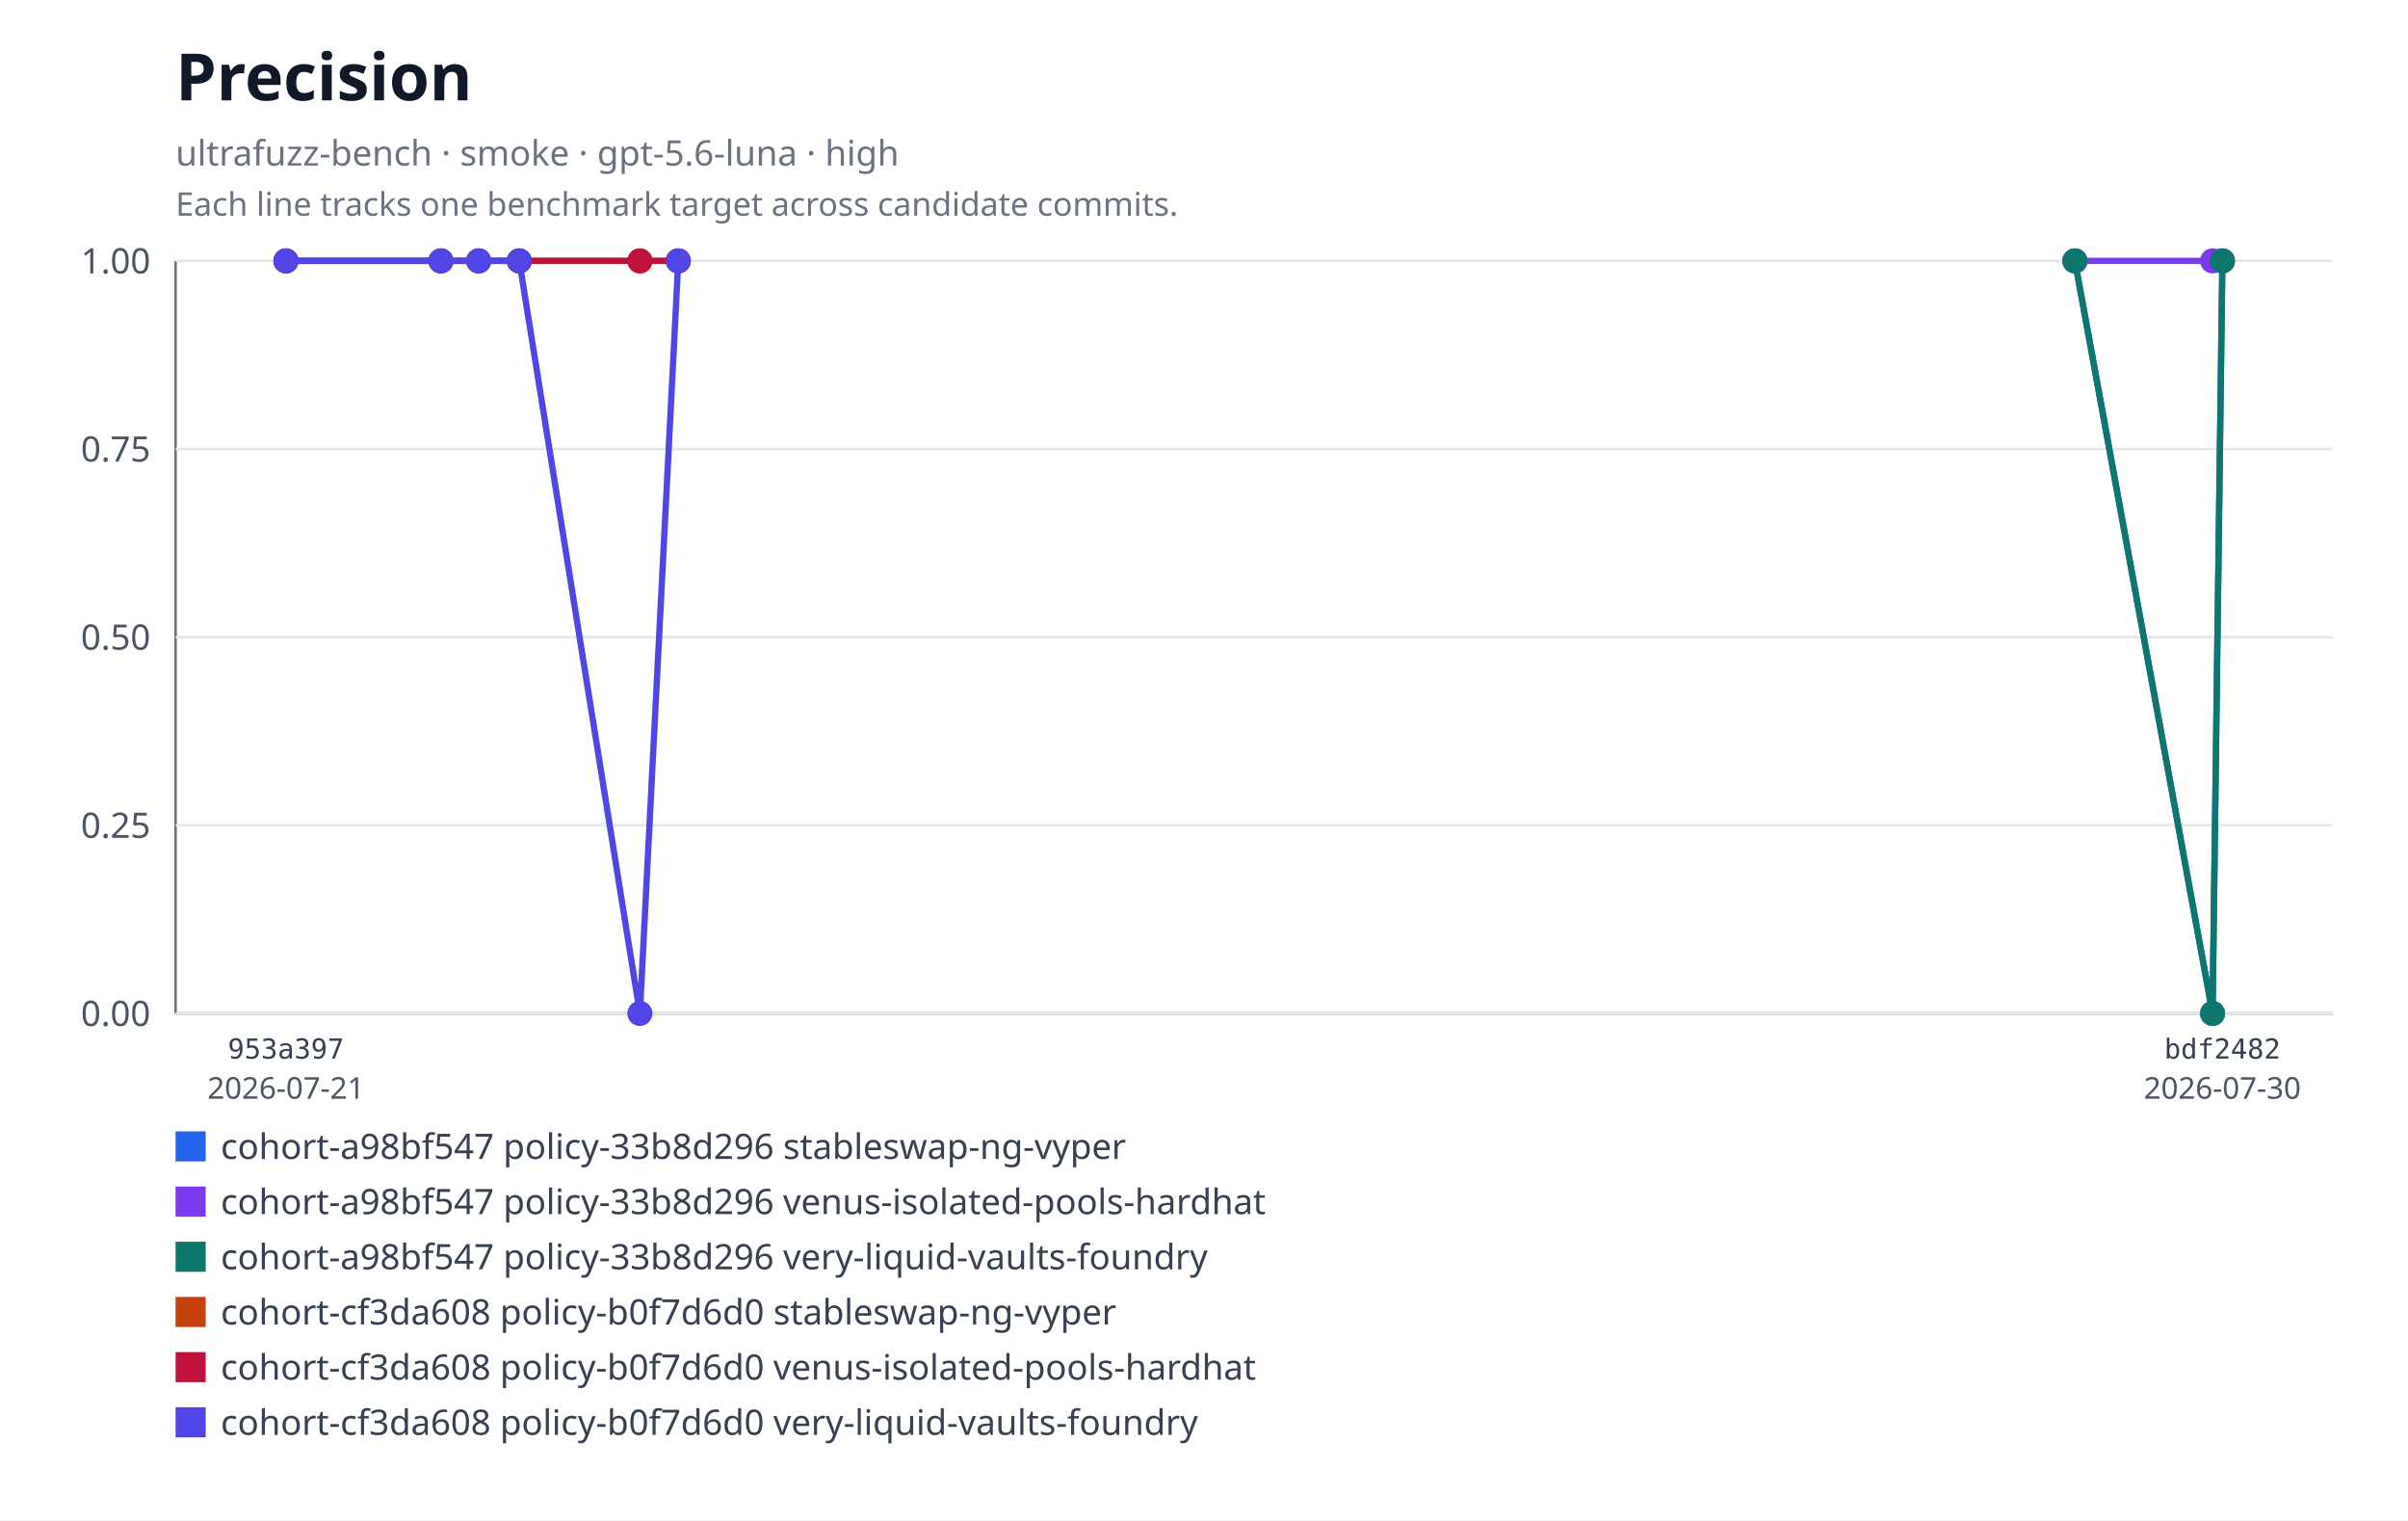
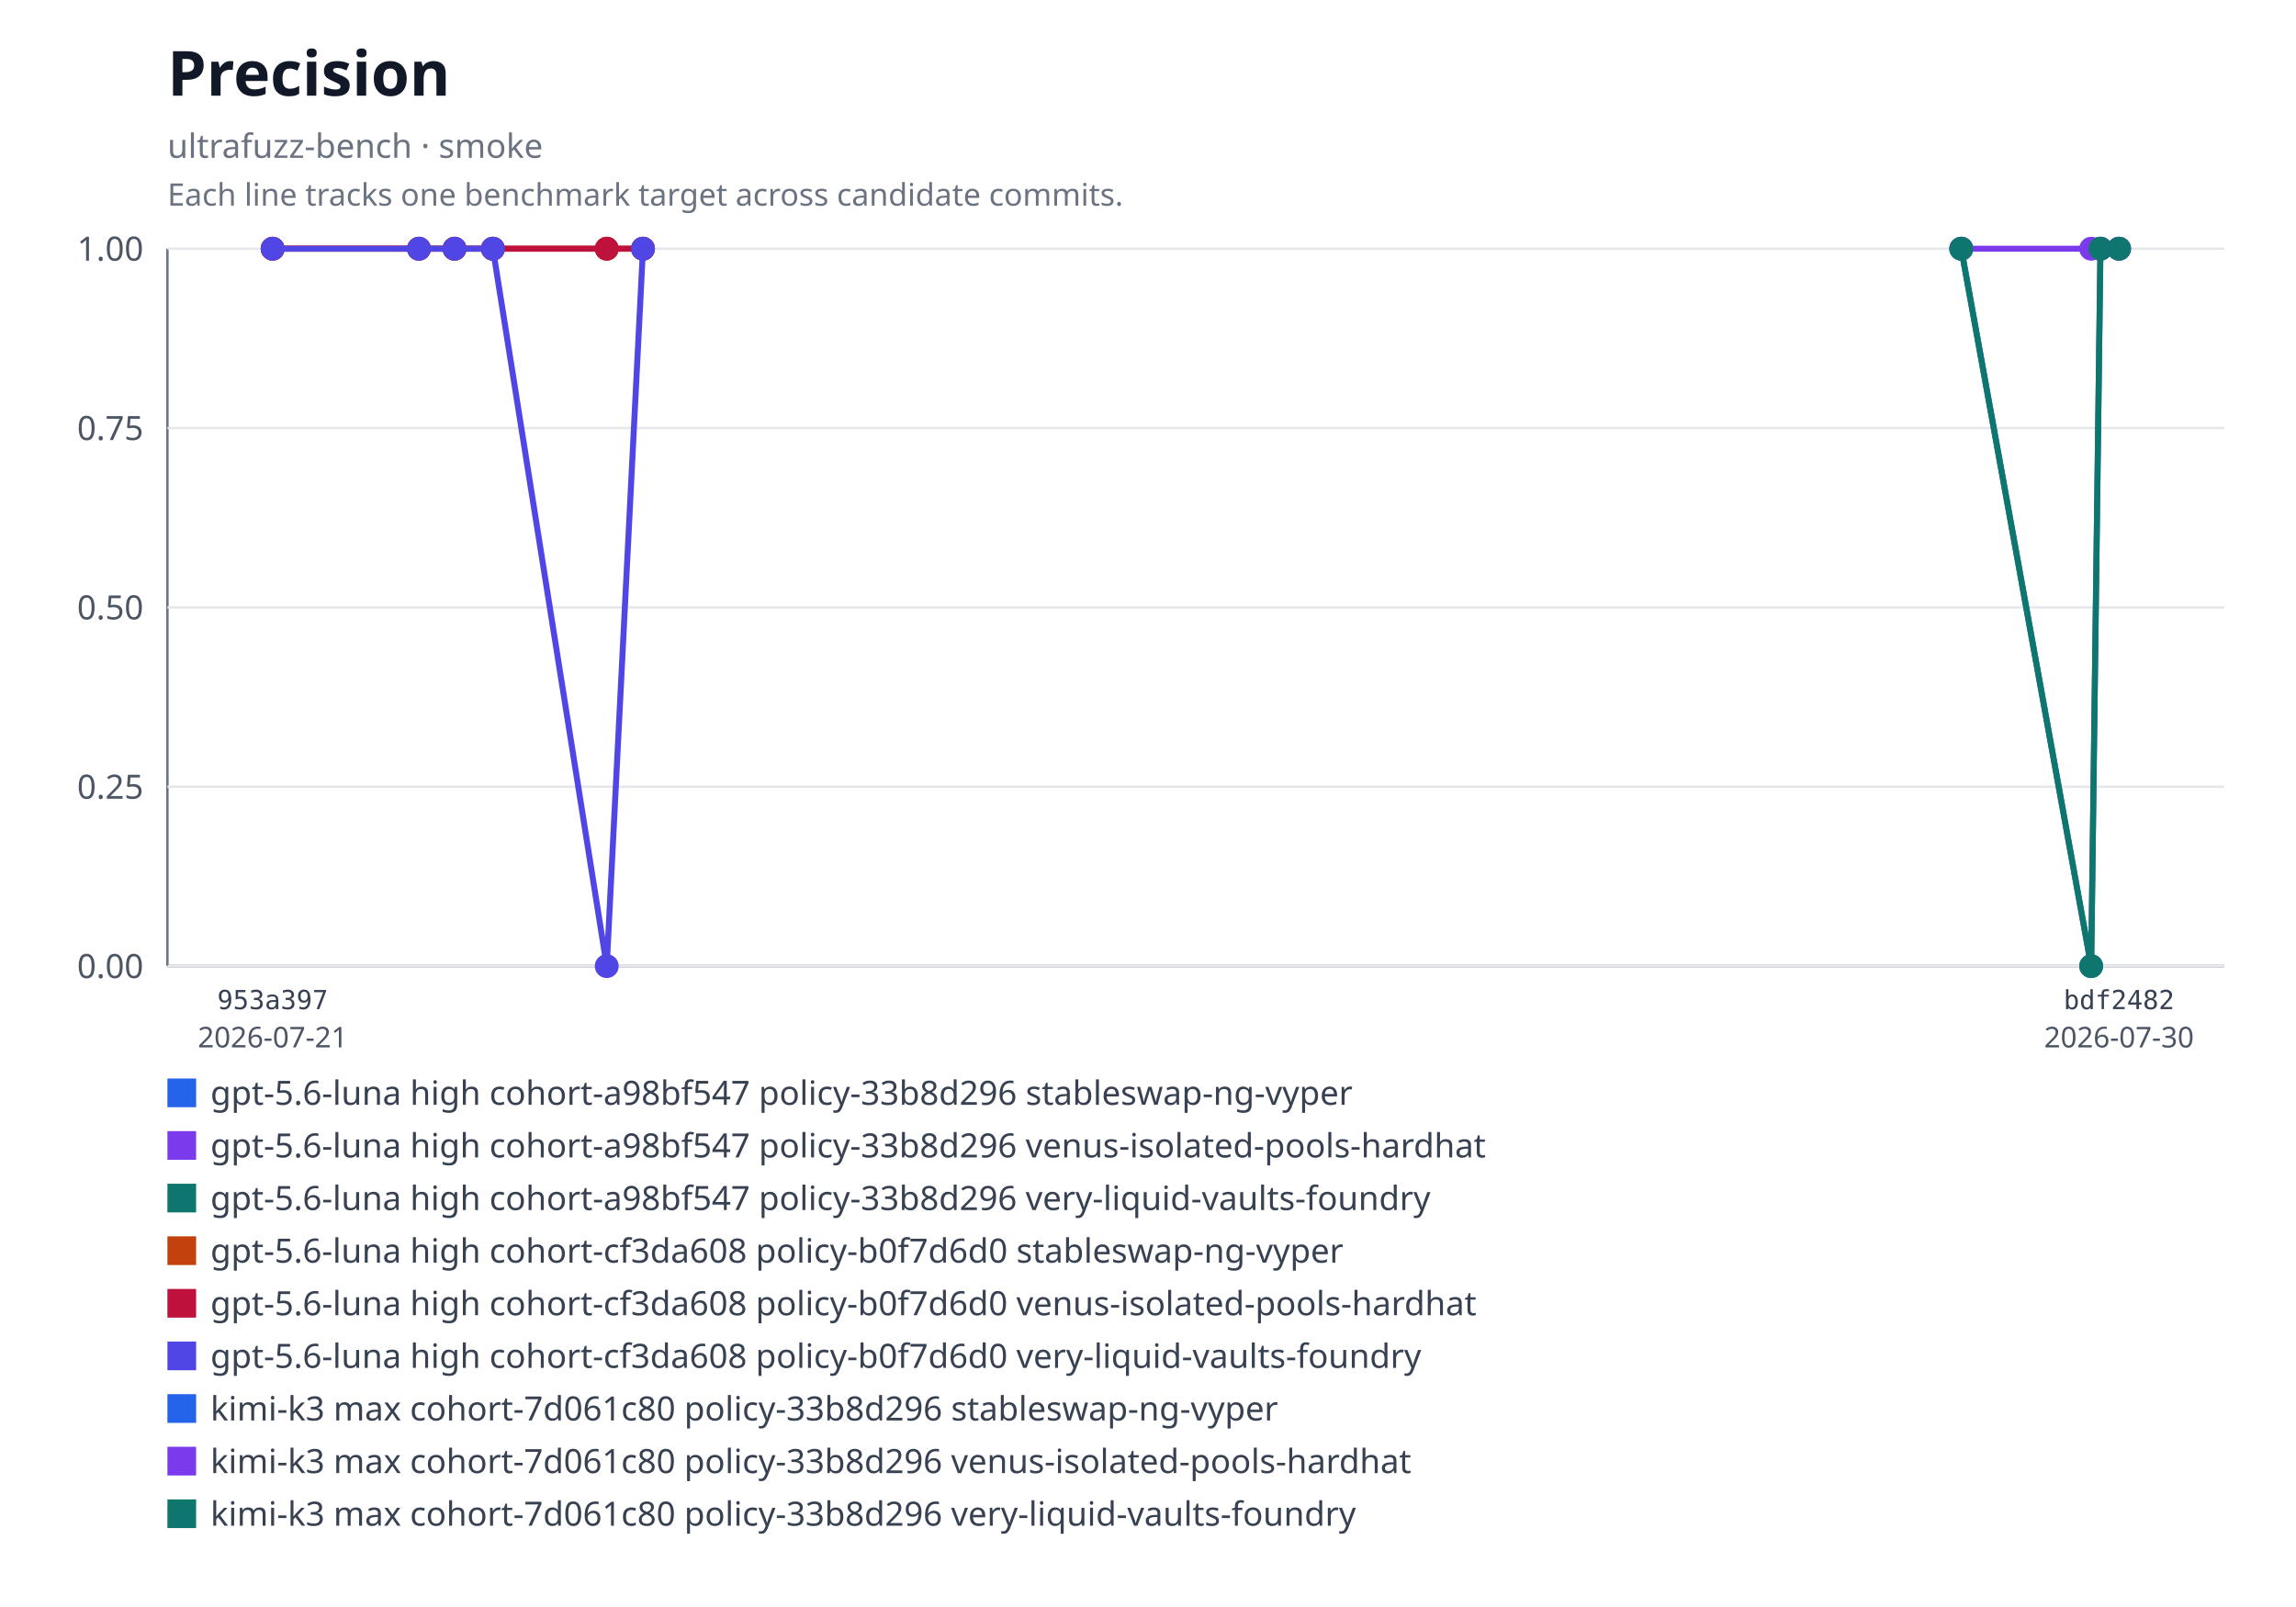
- <svg xmlns="http://www.w3.org/2000/svg" xmlns:xlink="http://www.w3.org/1999/xlink" width="960" height="606" viewBox="0 0 960 606" role="img" aria-labelledby="title desc">
-   <rect width="960" height="606" fill="#ffffff" />
+ <svg xmlns="http://www.w3.org/2000/svg" xmlns:xlink="http://www.w3.org/1999/xlink" width="960" height="672" viewBox="0 0 960 672" role="img" aria-labelledby="title desc">
+   <rect width="960" height="672" fill="#ffffff" />
  <text x="70" y="40" font-family="system-ui, sans-serif" font-size="26" font-weight="600" fill="#111827">Precision</text>
-   <text x="70" y="66" font-family="system-ui, sans-serif" font-size="14" fill="#6b7280">ultrafuzz-bench · smoke · gpt-5.6-luna · high</text>
+   <text x="70" y="66" font-family="system-ui, sans-serif" font-size="14" fill="#6b7280">ultrafuzz-bench · smoke</text>
  <text x="70" y="86" font-family="system-ui, sans-serif" font-size="13" fill="#6b7280">Each line tracks one benchmark target across candidate commits.</text>
  <line x1="70" y1="104" x2="70" y2="404" stroke="#6b7280" />
  <line x1="70" y1="404" x2="930" y2="404" stroke="#6b7280" />
  <line x1="70" y1="404" x2="930" y2="404" stroke="#e5e7eb" />
  <text x="60" y="409" text-anchor="end" font-family="system-ui, sans-serif" font-size="14" fill="#4b5563">0.00</text>
  <line x1="70" y1="329" x2="930" y2="329" stroke="#e5e7eb" />
  <text x="60" y="334" text-anchor="end" font-family="system-ui, sans-serif" font-size="14" fill="#4b5563">0.25</text>
  <line x1="70" y1="254" x2="930" y2="254" stroke="#e5e7eb" />
  <text x="60" y="259" text-anchor="end" font-family="system-ui, sans-serif" font-size="14" fill="#4b5563">0.50</text>
  <line x1="70" y1="179" x2="930" y2="179" stroke="#e5e7eb" />
  <text x="60" y="184" text-anchor="end" font-family="system-ui, sans-serif" font-size="14" fill="#4b5563">0.75</text>
  <line x1="70" y1="104" x2="930" y2="104" stroke="#e5e7eb" />
  <text x="60" y="109" text-anchor="end" font-family="system-ui, sans-serif" font-size="14" fill="#4b5563">1.00</text>
-   <polyline fill="none" stroke="#2563eb" stroke-width="2.5" points="827.21,104 882.08,404 886,104" />
+   <polyline fill="none" stroke="#2563eb" stroke-width="2.5" points="820.04,104 874.36,404 878.24,104" />
  <a href="https://github.com/monad-developers/ultrafuzz/commit/24b90c4d2a03ece561b3b1b988cfa2508c088013" xlink:href="https://github.com/monad-developers/ultrafuzz/commit/24b90c4d2a03ece561b3b1b988cfa2508c088013">
-     <circle cx="827.21" cy="104" r="5" fill="#2563eb" />
+     <circle cx="820.04" cy="104" r="5" fill="#2563eb" />
  </a>
  <a href="https://github.com/monad-developers/ultrafuzz/commit/5cfa918db7448aeb92b6b8aa66f687a9359b71e6" xlink:href="https://github.com/monad-developers/ultrafuzz/commit/5cfa918db7448aeb92b6b8aa66f687a9359b71e6">
-     <circle cx="882.08" cy="404" r="5" fill="#2563eb" />
+     <circle cx="874.36" cy="404" r="5" fill="#2563eb" />
+   </a>
+   <a href="https://github.com/monad-developers/ultrafuzz/commit/bdf2482db2ad359aa9b48775e73206fa37f32278" xlink:href="https://github.com/monad-developers/ultrafuzz/commit/bdf2482db2ad359aa9b48775e73206fa37f32278">
+     <circle cx="878.24" cy="104" r="5" fill="#2563eb" />
+   </a>
+   <polyline fill="none" stroke="#7c3aed" stroke-width="2.5" points="820.04,104 874.36,104 878.24,104" />
+   <a href="https://github.com/monad-developers/ultrafuzz/commit/24b90c4d2a03ece561b3b1b988cfa2508c088013" xlink:href="https://github.com/monad-developers/ultrafuzz/commit/24b90c4d2a03ece561b3b1b988cfa2508c088013">
+     <circle cx="820.04" cy="104" r="5" fill="#7c3aed" />
+   </a>
+   <a href="https://github.com/monad-developers/ultrafuzz/commit/5cfa918db7448aeb92b6b8aa66f687a9359b71e6" xlink:href="https://github.com/monad-developers/ultrafuzz/commit/5cfa918db7448aeb92b6b8aa66f687a9359b71e6">
+     <circle cx="874.36" cy="104" r="5" fill="#7c3aed" />
+   </a>
+   <a href="https://github.com/monad-developers/ultrafuzz/commit/bdf2482db2ad359aa9b48775e73206fa37f32278" xlink:href="https://github.com/monad-developers/ultrafuzz/commit/bdf2482db2ad359aa9b48775e73206fa37f32278">
+     <circle cx="878.24" cy="104" r="5" fill="#7c3aed" />
+   </a>
+   <polyline fill="none" stroke="#0f766e" stroke-width="2.5" points="820.04,104 874.36,404 878.24,104" />
+   <a href="https://github.com/monad-developers/ultrafuzz/commit/24b90c4d2a03ece561b3b1b988cfa2508c088013" xlink:href="https://github.com/monad-developers/ultrafuzz/commit/24b90c4d2a03ece561b3b1b988cfa2508c088013">
+     <circle cx="820.04" cy="104" r="5" fill="#0f766e" />
+   </a>
+   <a href="https://github.com/monad-developers/ultrafuzz/commit/5cfa918db7448aeb92b6b8aa66f687a9359b71e6" xlink:href="https://github.com/monad-developers/ultrafuzz/commit/5cfa918db7448aeb92b6b8aa66f687a9359b71e6">
+     <circle cx="874.36" cy="404" r="5" fill="#0f766e" />
+   </a>
+   <a href="https://github.com/monad-developers/ultrafuzz/commit/bdf2482db2ad359aa9b48775e73206fa37f32278" xlink:href="https://github.com/monad-developers/ultrafuzz/commit/bdf2482db2ad359aa9b48775e73206fa37f32278">
+     <circle cx="878.24" cy="104" r="5" fill="#0f766e" />
+   </a>
+   <polyline fill="none" stroke="#c2410c" stroke-width="2.5" points="114,104 175.17,104 190.05,104 206.09,104 253.69,104 268.84,104" />
+   <a href="https://github.com/monad-developers/ultrafuzz/commit/953a397a860307d3061eef2cad69c80d09ef20f5" xlink:href="https://github.com/monad-developers/ultrafuzz/commit/953a397a860307d3061eef2cad69c80d09ef20f5">
+     <circle cx="114" cy="104" r="5" fill="#c2410c" />
+   </a>
+   <a href="https://github.com/monad-developers/ultrafuzz/commit/2051b642d9e31e9402ce1ec8a00b70cc27801f16" xlink:href="https://github.com/monad-developers/ultrafuzz/commit/2051b642d9e31e9402ce1ec8a00b70cc27801f16">
+     <circle cx="175.17" cy="104" r="5" fill="#c2410c" />
+   </a>
+   <a href="https://github.com/monad-developers/ultrafuzz/commit/23ef040e5ad66603354e3395f7eac77df9b76f06" xlink:href="https://github.com/monad-developers/ultrafuzz/commit/23ef040e5ad66603354e3395f7eac77df9b76f06">
+     <circle cx="190.05" cy="104" r="5" fill="#c2410c" />
+   </a>
+   <a href="https://github.com/monad-developers/ultrafuzz/commit/84836379f09e6e84ff0da059f7e26a2a38e4cc98" xlink:href="https://github.com/monad-developers/ultrafuzz/commit/84836379f09e6e84ff0da059f7e26a2a38e4cc98">
+     <circle cx="206.09" cy="104" r="5" fill="#c2410c" />
+   </a>
+   <a href="https://github.com/monad-developers/ultrafuzz/commit/e03c176587f695fe711b8123f88c2cbbcfca36af" xlink:href="https://github.com/monad-developers/ultrafuzz/commit/e03c176587f695fe711b8123f88c2cbbcfca36af">
+     <circle cx="253.69" cy="104" r="5" fill="#c2410c" />
+   </a>
+   <a href="https://github.com/monad-developers/ultrafuzz/commit/da5d191b03f61b4e07149c10d29bbd7542511889" xlink:href="https://github.com/monad-developers/ultrafuzz/commit/da5d191b03f61b4e07149c10d29bbd7542511889">
+     <circle cx="268.84" cy="104" r="5" fill="#c2410c" />
+   </a>
+   <polyline fill="none" stroke="#be123c" stroke-width="2.5" points="114,104 175.17,104 190.05,104 206.09,104 253.69,104 268.84,104" />
+   <a href="https://github.com/monad-developers/ultrafuzz/commit/953a397a860307d3061eef2cad69c80d09ef20f5" xlink:href="https://github.com/monad-developers/ultrafuzz/commit/953a397a860307d3061eef2cad69c80d09ef20f5">
+     <circle cx="114" cy="104" r="5" fill="#be123c" />
+   </a>
+   <a href="https://github.com/monad-developers/ultrafuzz/commit/2051b642d9e31e9402ce1ec8a00b70cc27801f16" xlink:href="https://github.com/monad-developers/ultrafuzz/commit/2051b642d9e31e9402ce1ec8a00b70cc27801f16">
+     <circle cx="175.17" cy="104" r="5" fill="#be123c" />
+   </a>
+   <a href="https://github.com/monad-developers/ultrafuzz/commit/23ef040e5ad66603354e3395f7eac77df9b76f06" xlink:href="https://github.com/monad-developers/ultrafuzz/commit/23ef040e5ad66603354e3395f7eac77df9b76f06">
+     <circle cx="190.05" cy="104" r="5" fill="#be123c" />
+   </a>
+   <a href="https://github.com/monad-developers/ultrafuzz/commit/84836379f09e6e84ff0da059f7e26a2a38e4cc98" xlink:href="https://github.com/monad-developers/ultrafuzz/commit/84836379f09e6e84ff0da059f7e26a2a38e4cc98">
+     <circle cx="206.09" cy="104" r="5" fill="#be123c" />
+   </a>
+   <a href="https://github.com/monad-developers/ultrafuzz/commit/e03c176587f695fe711b8123f88c2cbbcfca36af" xlink:href="https://github.com/monad-developers/ultrafuzz/commit/e03c176587f695fe711b8123f88c2cbbcfca36af">
+     <circle cx="253.69" cy="104" r="5" fill="#be123c" />
+   </a>
+   <a href="https://github.com/monad-developers/ultrafuzz/commit/da5d191b03f61b4e07149c10d29bbd7542511889" xlink:href="https://github.com/monad-developers/ultrafuzz/commit/da5d191b03f61b4e07149c10d29bbd7542511889">
+     <circle cx="268.84" cy="104" r="5" fill="#be123c" />
+   </a>
+   <polyline fill="none" stroke="#4f46e5" stroke-width="2.5" points="114,104 175.17,104 190.05,104 206.09,104 253.69,404 268.84,104" />
+   <a href="https://github.com/monad-developers/ultrafuzz/commit/953a397a860307d3061eef2cad69c80d09ef20f5" xlink:href="https://github.com/monad-developers/ultrafuzz/commit/953a397a860307d3061eef2cad69c80d09ef20f5">
+     <circle cx="114" cy="104" r="5" fill="#4f46e5" />
+   </a>
+   <a href="https://github.com/monad-developers/ultrafuzz/commit/2051b642d9e31e9402ce1ec8a00b70cc27801f16" xlink:href="https://github.com/monad-developers/ultrafuzz/commit/2051b642d9e31e9402ce1ec8a00b70cc27801f16">
+     <circle cx="175.17" cy="104" r="5" fill="#4f46e5" />
+   </a>
+   <a href="https://github.com/monad-developers/ultrafuzz/commit/23ef040e5ad66603354e3395f7eac77df9b76f06" xlink:href="https://github.com/monad-developers/ultrafuzz/commit/23ef040e5ad66603354e3395f7eac77df9b76f06">
+     <circle cx="190.05" cy="104" r="5" fill="#4f46e5" />
+   </a>
+   <a href="https://github.com/monad-developers/ultrafuzz/commit/84836379f09e6e84ff0da059f7e26a2a38e4cc98" xlink:href="https://github.com/monad-developers/ultrafuzz/commit/84836379f09e6e84ff0da059f7e26a2a38e4cc98">
+     <circle cx="206.09" cy="104" r="5" fill="#4f46e5" />
+   </a>
+   <a href="https://github.com/monad-developers/ultrafuzz/commit/e03c176587f695fe711b8123f88c2cbbcfca36af" xlink:href="https://github.com/monad-developers/ultrafuzz/commit/e03c176587f695fe711b8123f88c2cbbcfca36af">
+     <circle cx="253.69" cy="404" r="5" fill="#4f46e5" />
+   </a>
+   <a href="https://github.com/monad-developers/ultrafuzz/commit/da5d191b03f61b4e07149c10d29bbd7542511889" xlink:href="https://github.com/monad-developers/ultrafuzz/commit/da5d191b03f61b4e07149c10d29bbd7542511889">
+     <circle cx="268.84" cy="104" r="5" fill="#4f46e5" />
  </a>
  <a href="https://github.com/monad-developers/ultrafuzz/commit/bdf2482db2ad359aa9b48775e73206fa37f32278" xlink:href="https://github.com/monad-developers/ultrafuzz/commit/bdf2482db2ad359aa9b48775e73206fa37f32278">
    <circle cx="886" cy="104" r="5" fill="#2563eb" />
  </a>
-   <polyline fill="none" stroke="#7c3aed" stroke-width="2.5" points="827.21,104 882.08,104 886,104" />
-   <a href="https://github.com/monad-developers/ultrafuzz/commit/24b90c4d2a03ece561b3b1b988cfa2508c088013" xlink:href="https://github.com/monad-developers/ultrafuzz/commit/24b90c4d2a03ece561b3b1b988cfa2508c088013">
-     <circle cx="827.21" cy="104" r="5" fill="#7c3aed" />
-   </a>
-   <a href="https://github.com/monad-developers/ultrafuzz/commit/5cfa918db7448aeb92b6b8aa66f687a9359b71e6" xlink:href="https://github.com/monad-developers/ultrafuzz/commit/5cfa918db7448aeb92b6b8aa66f687a9359b71e6">
-     <circle cx="882.08" cy="104" r="5" fill="#7c3aed" />
-   </a>
  <a href="https://github.com/monad-developers/ultrafuzz/commit/bdf2482db2ad359aa9b48775e73206fa37f32278" xlink:href="https://github.com/monad-developers/ultrafuzz/commit/bdf2482db2ad359aa9b48775e73206fa37f32278">
    <circle cx="886" cy="104" r="5" fill="#7c3aed" />
  </a>
-   <polyline fill="none" stroke="#0f766e" stroke-width="2.5" points="827.21,104 882.08,404 886,104" />
-   <a href="https://github.com/monad-developers/ultrafuzz/commit/24b90c4d2a03ece561b3b1b988cfa2508c088013" xlink:href="https://github.com/monad-developers/ultrafuzz/commit/24b90c4d2a03ece561b3b1b988cfa2508c088013">
-     <circle cx="827.21" cy="104" r="5" fill="#0f766e" />
-   </a>
-   <a href="https://github.com/monad-developers/ultrafuzz/commit/5cfa918db7448aeb92b6b8aa66f687a9359b71e6" xlink:href="https://github.com/monad-developers/ultrafuzz/commit/5cfa918db7448aeb92b6b8aa66f687a9359b71e6">
-     <circle cx="882.08" cy="404" r="5" fill="#0f766e" />
-   </a>
  <a href="https://github.com/monad-developers/ultrafuzz/commit/bdf2482db2ad359aa9b48775e73206fa37f32278" xlink:href="https://github.com/monad-developers/ultrafuzz/commit/bdf2482db2ad359aa9b48775e73206fa37f32278">
    <circle cx="886" cy="104" r="5" fill="#0f766e" />
-   </a>
-   <polyline fill="none" stroke="#c2410c" stroke-width="2.5" points="114,104 175.79,104 190.82,104 207.02,104 255.1,104 270.41,104" />
-   <a href="https://github.com/monad-developers/ultrafuzz/commit/953a397a860307d3061eef2cad69c80d09ef20f5" xlink:href="https://github.com/monad-developers/ultrafuzz/commit/953a397a860307d3061eef2cad69c80d09ef20f5">
-     <circle cx="114" cy="104" r="5" fill="#c2410c" />
-   </a>
-   <a href="https://github.com/monad-developers/ultrafuzz/commit/2051b642d9e31e9402ce1ec8a00b70cc27801f16" xlink:href="https://github.com/monad-developers/ultrafuzz/commit/2051b642d9e31e9402ce1ec8a00b70cc27801f16">
-     <circle cx="175.79" cy="104" r="5" fill="#c2410c" />
-   </a>
-   <a href="https://github.com/monad-developers/ultrafuzz/commit/23ef040e5ad66603354e3395f7eac77df9b76f06" xlink:href="https://github.com/monad-developers/ultrafuzz/commit/23ef040e5ad66603354e3395f7eac77df9b76f06">
-     <circle cx="190.82" cy="104" r="5" fill="#c2410c" />
-   </a>
-   <a href="https://github.com/monad-developers/ultrafuzz/commit/84836379f09e6e84ff0da059f7e26a2a38e4cc98" xlink:href="https://github.com/monad-developers/ultrafuzz/commit/84836379f09e6e84ff0da059f7e26a2a38e4cc98">
-     <circle cx="207.02" cy="104" r="5" fill="#c2410c" />
-   </a>
-   <a href="https://github.com/monad-developers/ultrafuzz/commit/e03c176587f695fe711b8123f88c2cbbcfca36af" xlink:href="https://github.com/monad-developers/ultrafuzz/commit/e03c176587f695fe711b8123f88c2cbbcfca36af">
-     <circle cx="255.1" cy="104" r="5" fill="#c2410c" />
-   </a>
-   <a href="https://github.com/monad-developers/ultrafuzz/commit/da5d191b03f61b4e07149c10d29bbd7542511889" xlink:href="https://github.com/monad-developers/ultrafuzz/commit/da5d191b03f61b4e07149c10d29bbd7542511889">
-     <circle cx="270.41" cy="104" r="5" fill="#c2410c" />
-   </a>
-   <polyline fill="none" stroke="#be123c" stroke-width="2.5" points="114,104 175.79,104 190.82,104 207.02,104 255.1,104 270.41,104" />
-   <a href="https://github.com/monad-developers/ultrafuzz/commit/953a397a860307d3061eef2cad69c80d09ef20f5" xlink:href="https://github.com/monad-developers/ultrafuzz/commit/953a397a860307d3061eef2cad69c80d09ef20f5">
-     <circle cx="114" cy="104" r="5" fill="#be123c" />
-   </a>
-   <a href="https://github.com/monad-developers/ultrafuzz/commit/2051b642d9e31e9402ce1ec8a00b70cc27801f16" xlink:href="https://github.com/monad-developers/ultrafuzz/commit/2051b642d9e31e9402ce1ec8a00b70cc27801f16">
-     <circle cx="175.79" cy="104" r="5" fill="#be123c" />
-   </a>
-   <a href="https://github.com/monad-developers/ultrafuzz/commit/23ef040e5ad66603354e3395f7eac77df9b76f06" xlink:href="https://github.com/monad-developers/ultrafuzz/commit/23ef040e5ad66603354e3395f7eac77df9b76f06">
-     <circle cx="190.82" cy="104" r="5" fill="#be123c" />
-   </a>
-   <a href="https://github.com/monad-developers/ultrafuzz/commit/84836379f09e6e84ff0da059f7e26a2a38e4cc98" xlink:href="https://github.com/monad-developers/ultrafuzz/commit/84836379f09e6e84ff0da059f7e26a2a38e4cc98">
-     <circle cx="207.02" cy="104" r="5" fill="#be123c" />
-   </a>
-   <a href="https://github.com/monad-developers/ultrafuzz/commit/e03c176587f695fe711b8123f88c2cbbcfca36af" xlink:href="https://github.com/monad-developers/ultrafuzz/commit/e03c176587f695fe711b8123f88c2cbbcfca36af">
-     <circle cx="255.1" cy="104" r="5" fill="#be123c" />
-   </a>
-   <a href="https://github.com/monad-developers/ultrafuzz/commit/da5d191b03f61b4e07149c10d29bbd7542511889" xlink:href="https://github.com/monad-developers/ultrafuzz/commit/da5d191b03f61b4e07149c10d29bbd7542511889">
-     <circle cx="270.41" cy="104" r="5" fill="#be123c" />
-   </a>
-   <polyline fill="none" stroke="#4f46e5" stroke-width="2.5" points="114,104 175.79,104 190.82,104 207.02,104 255.1,404 270.41,104" />
-   <a href="https://github.com/monad-developers/ultrafuzz/commit/953a397a860307d3061eef2cad69c80d09ef20f5" xlink:href="https://github.com/monad-developers/ultrafuzz/commit/953a397a860307d3061eef2cad69c80d09ef20f5">
-     <circle cx="114" cy="104" r="5" fill="#4f46e5" />
-   </a>
-   <a href="https://github.com/monad-developers/ultrafuzz/commit/2051b642d9e31e9402ce1ec8a00b70cc27801f16" xlink:href="https://github.com/monad-developers/ultrafuzz/commit/2051b642d9e31e9402ce1ec8a00b70cc27801f16">
-     <circle cx="175.79" cy="104" r="5" fill="#4f46e5" />
-   </a>
-   <a href="https://github.com/monad-developers/ultrafuzz/commit/23ef040e5ad66603354e3395f7eac77df9b76f06" xlink:href="https://github.com/monad-developers/ultrafuzz/commit/23ef040e5ad66603354e3395f7eac77df9b76f06">
-     <circle cx="190.82" cy="104" r="5" fill="#4f46e5" />
-   </a>
-   <a href="https://github.com/monad-developers/ultrafuzz/commit/84836379f09e6e84ff0da059f7e26a2a38e4cc98" xlink:href="https://github.com/monad-developers/ultrafuzz/commit/84836379f09e6e84ff0da059f7e26a2a38e4cc98">
-     <circle cx="207.02" cy="104" r="5" fill="#4f46e5" />
-   </a>
-   <a href="https://github.com/monad-developers/ultrafuzz/commit/e03c176587f695fe711b8123f88c2cbbcfca36af" xlink:href="https://github.com/monad-developers/ultrafuzz/commit/e03c176587f695fe711b8123f88c2cbbcfca36af">
-     <circle cx="255.1" cy="404" r="5" fill="#4f46e5" />
-   </a>
-   <a href="https://github.com/monad-developers/ultrafuzz/commit/da5d191b03f61b4e07149c10d29bbd7542511889" xlink:href="https://github.com/monad-developers/ultrafuzz/commit/da5d191b03f61b4e07149c10d29bbd7542511889">
-     <circle cx="270.41" cy="104" r="5" fill="#4f46e5" />
  </a>
  <text x="114" y="422" text-anchor="middle" font-family="ui-monospace, monospace" font-size="11" fill="#374151">953a397</text>
  <text x="114" y="438" text-anchor="middle" font-family="system-ui, sans-serif" font-size="12" fill="#4b5563">2026-07-21</text>
  <text x="886" y="422" text-anchor="middle" font-family="ui-monospace, monospace" font-size="11" fill="#374151">bdf2482</text>
  <text x="886" y="438" text-anchor="middle" font-family="system-ui, sans-serif" font-size="12" fill="#4b5563">2026-07-30</text>
  <rect x="70" y="451" width="12" height="12" fill="#2563eb" />
-   <text x="88" y="462" font-family="system-ui, sans-serif" font-size="14" fill="#374151">cohort-a98bf547 policy-33b8d296 stableswap-ng-vyper</text>
+   <text x="88" y="462" font-family="system-ui, sans-serif" font-size="14" fill="#374151">gpt-5.6-luna high cohort-a98bf547 policy-33b8d296 stableswap-ng-vyper</text>
  <rect x="70" y="473" width="12" height="12" fill="#7c3aed" />
-   <text x="88" y="484" font-family="system-ui, sans-serif" font-size="14" fill="#374151">cohort-a98bf547 policy-33b8d296 venus-isolated-pools-hardhat</text>
+   <text x="88" y="484" font-family="system-ui, sans-serif" font-size="14" fill="#374151">gpt-5.6-luna high cohort-a98bf547 policy-33b8d296 venus-isolated-pools-hardhat</text>
  <rect x="70" y="495" width="12" height="12" fill="#0f766e" />
-   <text x="88" y="506" font-family="system-ui, sans-serif" font-size="14" fill="#374151">cohort-a98bf547 policy-33b8d296 very-liquid-vaults-foundry</text>
+   <text x="88" y="506" font-family="system-ui, sans-serif" font-size="14" fill="#374151">gpt-5.6-luna high cohort-a98bf547 policy-33b8d296 very-liquid-vaults-foundry</text>
  <rect x="70" y="517" width="12" height="12" fill="#c2410c" />
-   <text x="88" y="528" font-family="system-ui, sans-serif" font-size="14" fill="#374151">cohort-cf3da608 policy-b0f7d6d0 stableswap-ng-vyper</text>
+   <text x="88" y="528" font-family="system-ui, sans-serif" font-size="14" fill="#374151">gpt-5.6-luna high cohort-cf3da608 policy-b0f7d6d0 stableswap-ng-vyper</text>
  <rect x="70" y="539" width="12" height="12" fill="#be123c" />
-   <text x="88" y="550" font-family="system-ui, sans-serif" font-size="14" fill="#374151">cohort-cf3da608 policy-b0f7d6d0 venus-isolated-pools-hardhat</text>
+   <text x="88" y="550" font-family="system-ui, sans-serif" font-size="14" fill="#374151">gpt-5.6-luna high cohort-cf3da608 policy-b0f7d6d0 venus-isolated-pools-hardhat</text>
  <rect x="70" y="561" width="12" height="12" fill="#4f46e5" />
-   <text x="88" y="572" font-family="system-ui, sans-serif" font-size="14" fill="#374151">cohort-cf3da608 policy-b0f7d6d0 very-liquid-vaults-foundry</text>
+   <text x="88" y="572" font-family="system-ui, sans-serif" font-size="14" fill="#374151">gpt-5.6-luna high cohort-cf3da608 policy-b0f7d6d0 very-liquid-vaults-foundry</text>
+   <rect x="70" y="583" width="12" height="12" fill="#2563eb" />
+   <text x="88" y="594" font-family="system-ui, sans-serif" font-size="14" fill="#374151">kimi-k3 max cohort-7d061c80 policy-33b8d296 stableswap-ng-vyper</text>
+   <rect x="70" y="605" width="12" height="12" fill="#7c3aed" />
+   <text x="88" y="616" font-family="system-ui, sans-serif" font-size="14" fill="#374151">kimi-k3 max cohort-7d061c80 policy-33b8d296 venus-isolated-pools-hardhat</text>
+   <rect x="70" y="627" width="12" height="12" fill="#0f766e" />
+   <text x="88" y="638" font-family="system-ui, sans-serif" font-size="14" fill="#374151">kimi-k3 max cohort-7d061c80 policy-33b8d296 very-liquid-vaults-foundry</text>
</svg>
